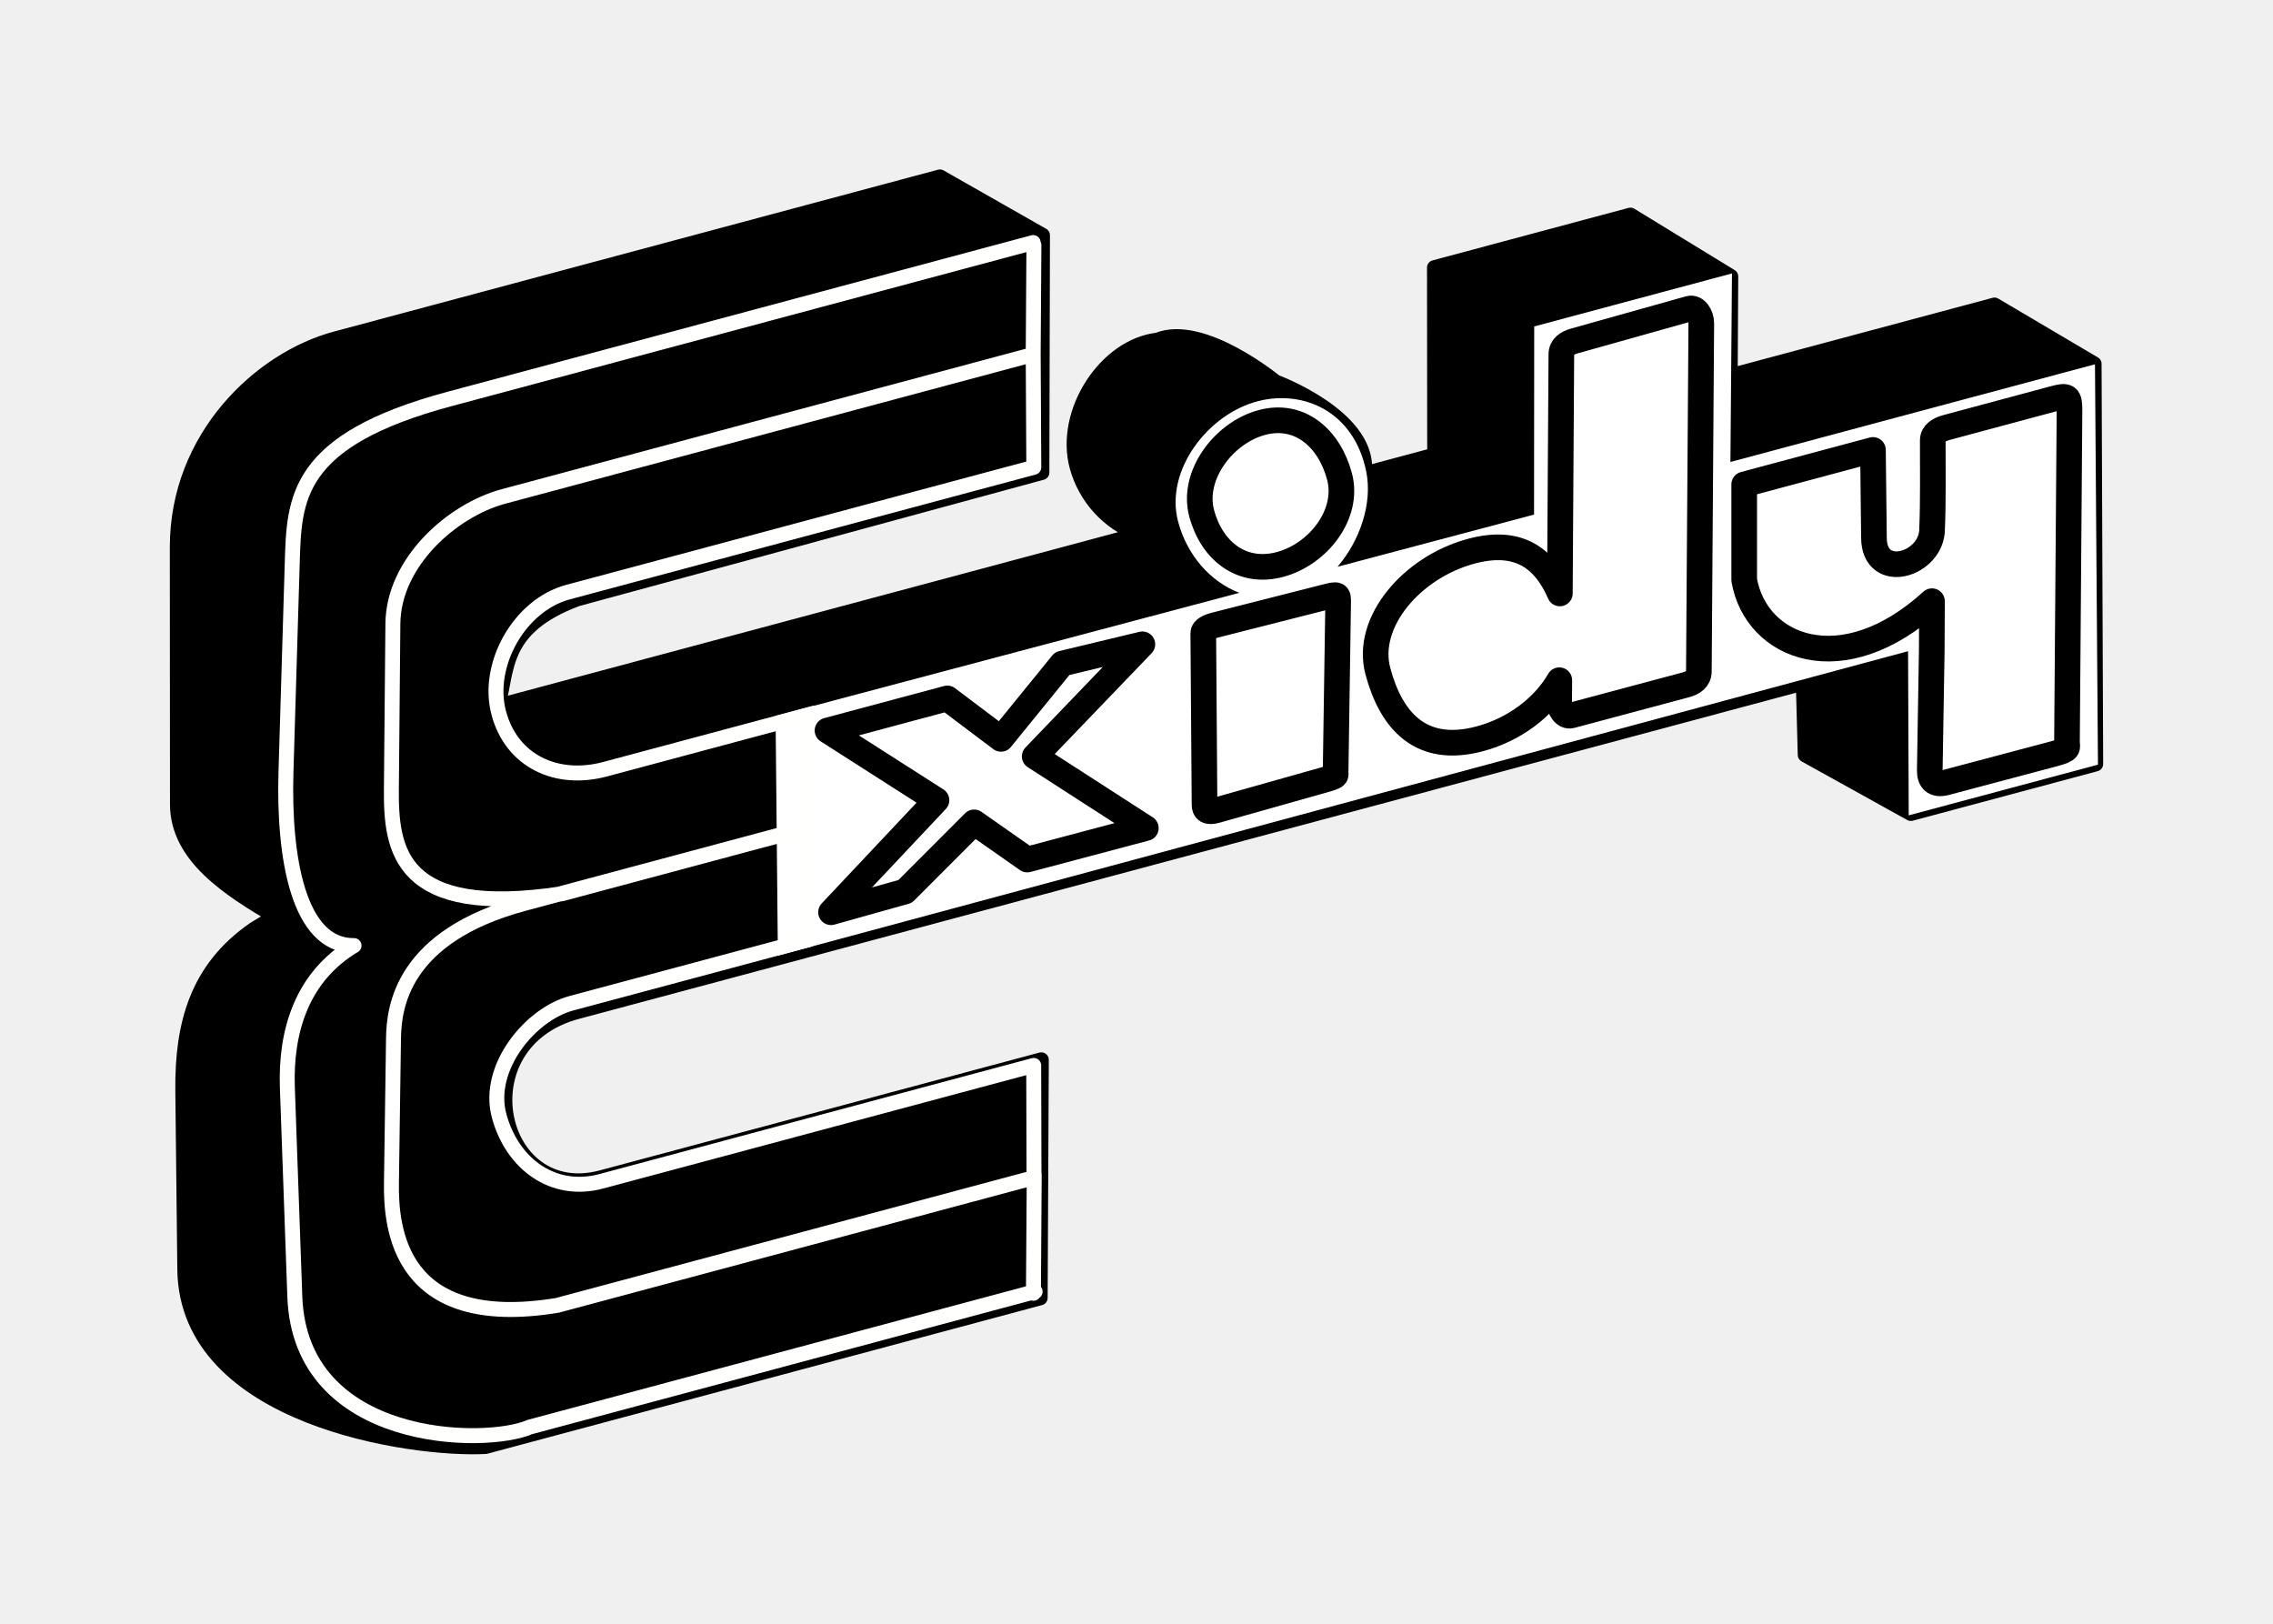
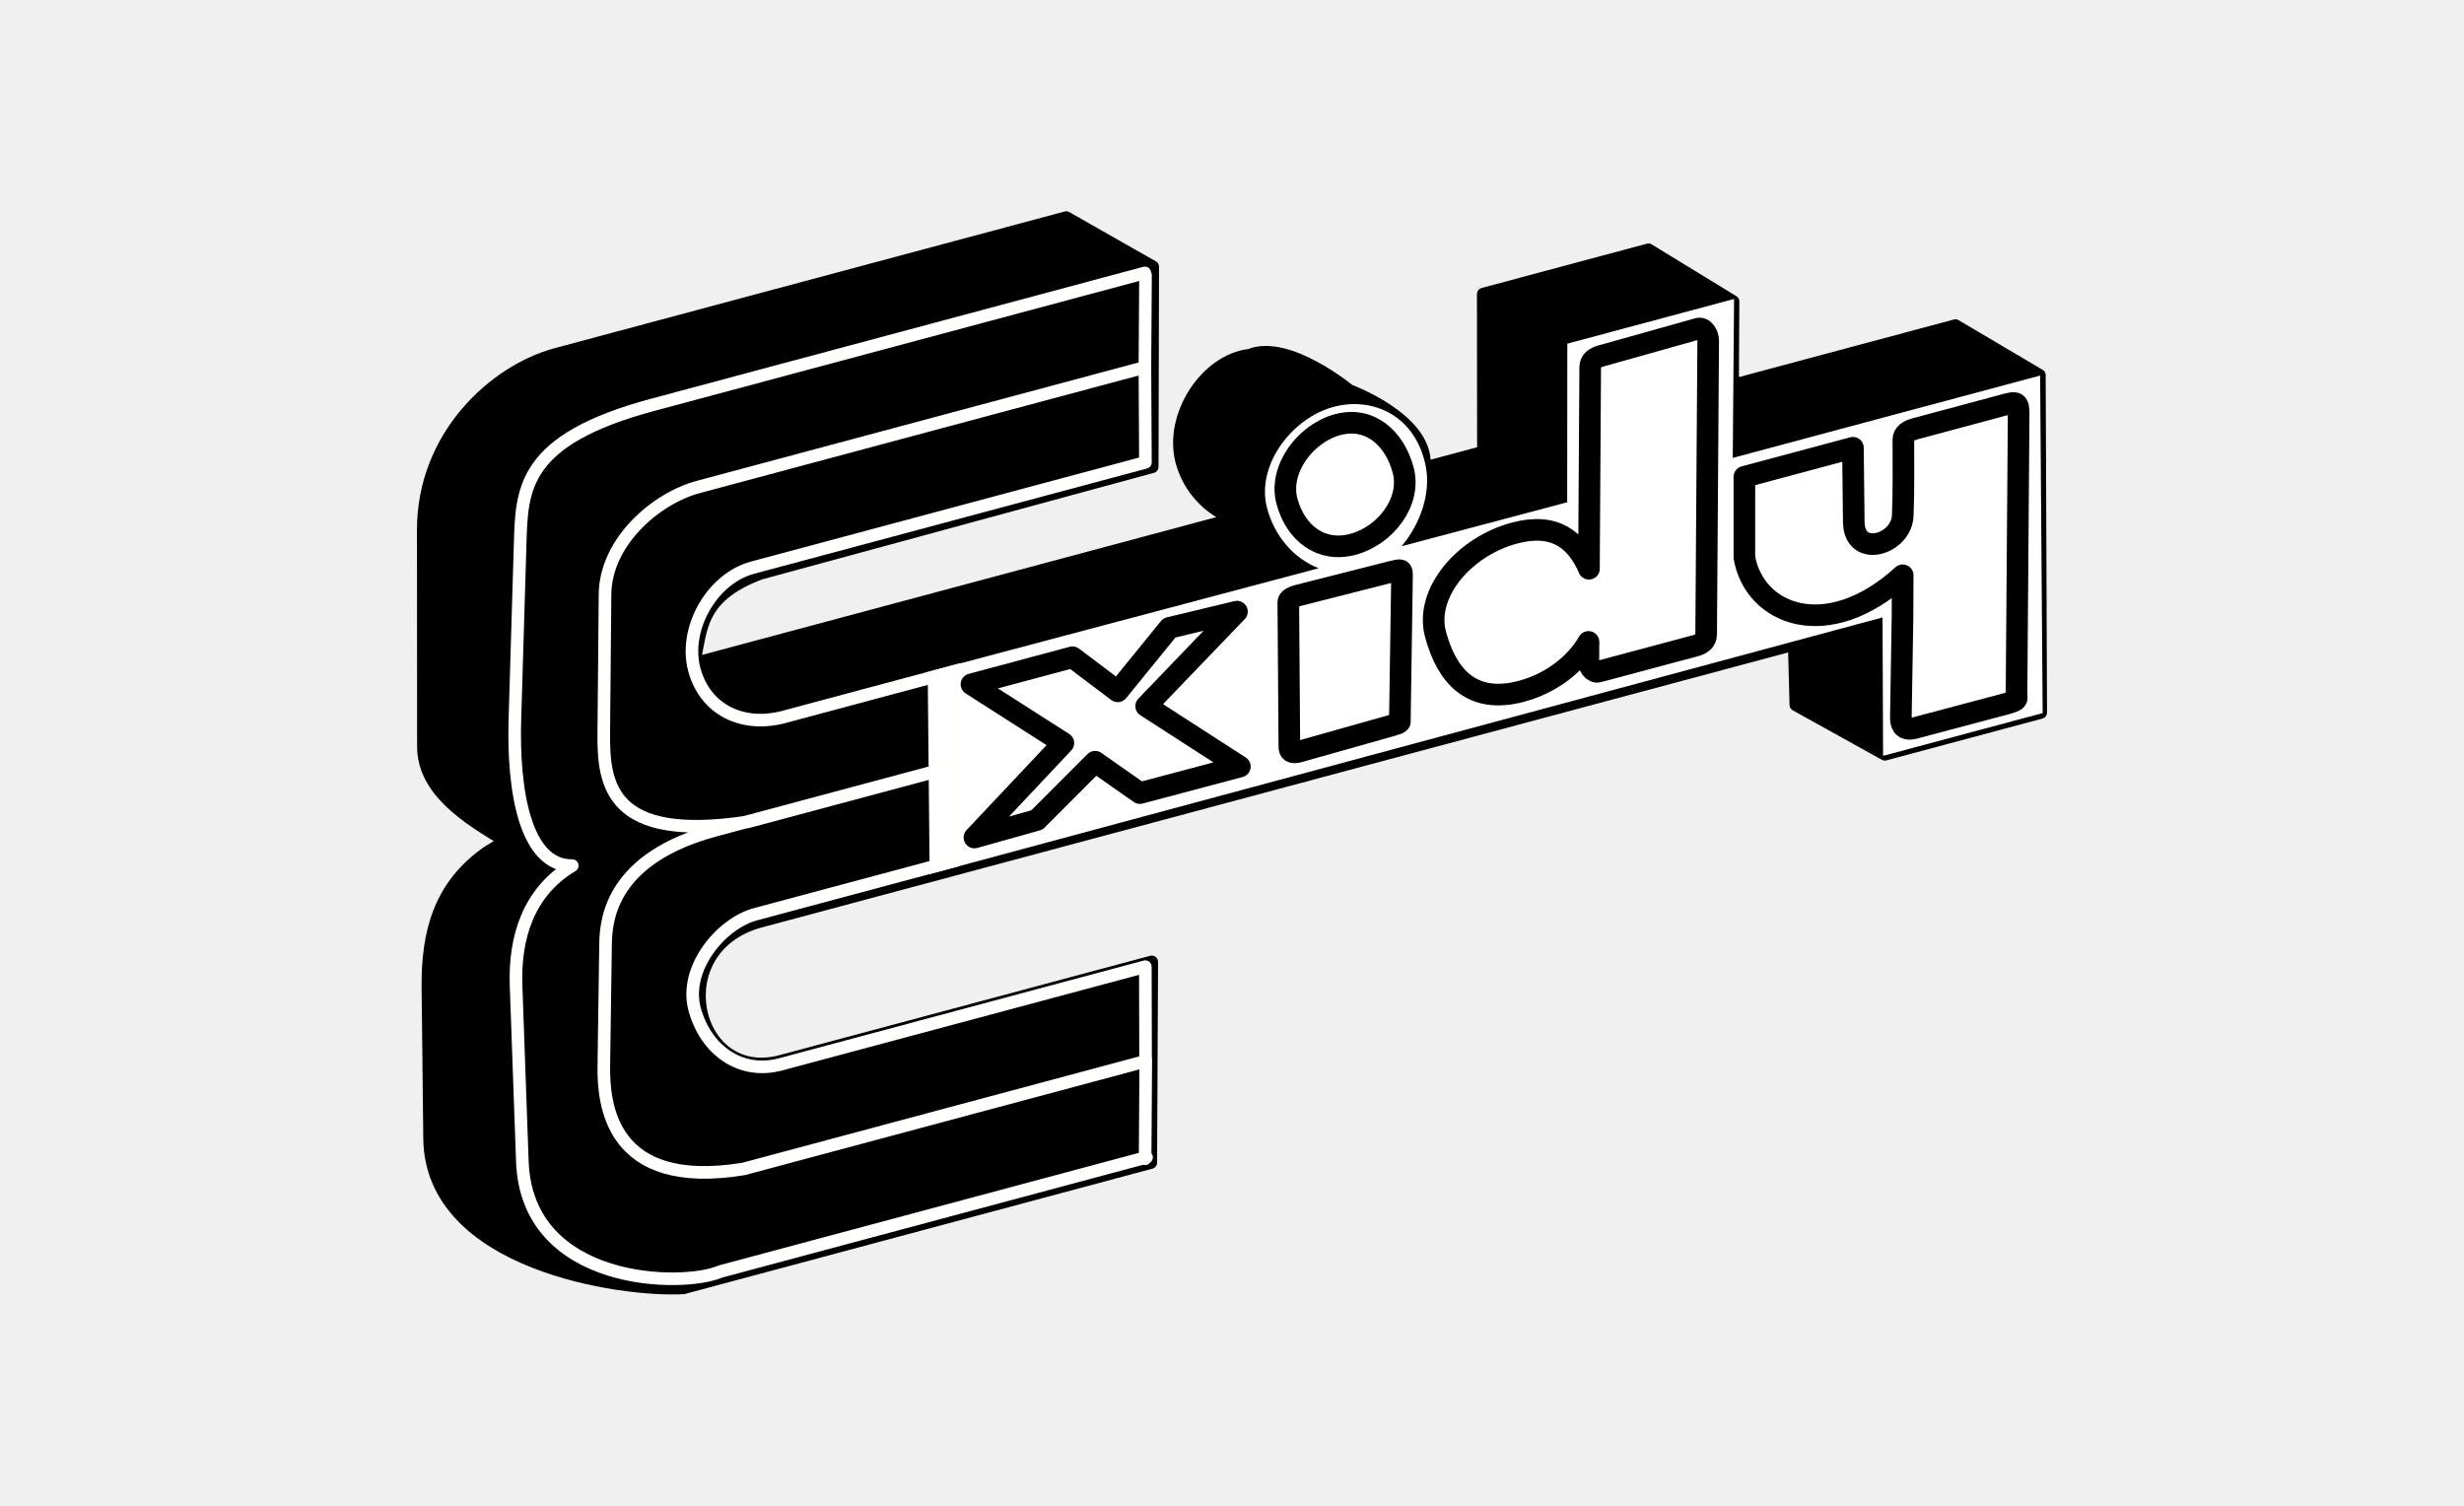
- <svg xmlns="http://www.w3.org/2000/svg" height="200" viewBox="0 0 531.999 379.999" width="280" version="1.1" id="svg8">
+ <svg xmlns="http://www.w3.org/2000/svg" height="220" viewBox="0 0 683.998 417.999" width="360" version="1.1" id="svg8">
  <defs id="defs8" />
-   <g id="g8" transform="translate(39.74896,39.6574)">
+   <g id="g8" transform="translate(115.7488,58.65735)">
    <path d="M 38.8,39.648 C 21.223,44.358 1.734,62.637 1.75,88.39 l 0.035,60.183 c 0.007,12.234 12.184,19.887 22.934,26.24 l -4.974,3.006 C 6.324,187.116 2.865,200.134 3.038,215.635 l 0.464,41.764 c 0.387,34.89 53.334,42.395 70.398,41.458 l 129.804,-34.781 0.272,-55.71 -102.9,27.571 C 76.619,242.49 67.993,204.417 95.34,197.09 l 286.978,-76.895 0.452,16.807 24.72,13.718 43.261,-11.592 -0.373,-93.633 -23.312,-13.764 -61.859,16.575 0.13,-23.263 -23.479,-14.358 -45.862,12.289 0.044,43.866 -16.21,4.343 c -0.054,-0.315 -0.114,-0.63 -0.181,-0.942 0.566,-12.602 -20.891,-20.51 -20.891,-20.51 0,0 -17.076,-14.09 -27.565,-9.796 -12.24,1.418 -22.263,16.928 -18.882,29.544 1.984,7.317 7.39,13.23 14.537,15.9 l -150.08,40.215 c 2.362,-8.56 0.63,-18.41 18.597,-25.11 L 204.104,70.92 204.246,15.41 180.238,1.75 Z" stroke="#000000" stroke-linecap="round" stroke-linejoin="round" stroke-width="3.5" id="path1" style="display:inline" />
    <path d="m 319.335,36.737 -0.037,44.036 -45.99,12.205 c 5.153,-6.02 8.276,-14.772 6.692,-22.392 -2.913,-14.015 -14.68,-19.008 -25.145,-16.402 -11.863,2.954 -22.062,16.301 -18.858,28.259 2.08,7.76 7.415,13.972 14.31,16.64 l -108.53,28.805 0.538,56.097 264.522,-71.246 0.154,38.42 44.292,-11.868 -0.7,-93.696 -85.324,22.863 0.363,-44.124 z" fill="#ffffff" id="path4" style="display:inline" />
    <path d="m 202.127,263.008 0.189,-27.682 m -0.244,-192.022 0.17,-25.587 m -52.761,162.542 -55.51,14.874 c -9.575,2.565 -19.924,15.049 -16.909,26.302 3.016,11.254 12.618,18.392 23.93,15.36 l 101.2,-27.115 0.069,26.254 -111.585,29.9 C 53.512,271.939 51.72,247.594 51.87,237.115 l 0.482,-33.792 c 0.103,-7.263 2.017,-23.893 30.586,-31.548 l 66.686,-17.869 z M 202.216,69.702 93.175,98.919 c -11.313,3.032 -19.217,16.981 -16.186,28.293 3.03,11.313 13.572,16.178 24.884,13.147 l 48.81,-13.078 -0.772,26.646 -58.129,15.576 c -38.159,5.778 -40.056,-10.305 -39.926,-24.63 l 0.35,-38.565 C 52.338,91.898 66.113,79.734 78.12,76.517 L 202.072,43.304 Z m 0.312,192.912 -118.26,31.688 C 73.9,298.857 30.489,298.41 29.253,263.754 L 27.51,214.9 c -0.473,-13.24 3.397,-25.982 15.604,-33.263 -13.067,0.133 -16.527,-20.74 -15.93,-40.647 l 1.46,-48.715 C 29.1,77.087 29.224,63.419 65.494,53.701 L 202.068,17.106" stroke="#fffffd" stroke-linecap="round" stroke-width="3.5" id="path5" style="display:inline;fill:none;stroke-linejoin:round" />
    <path d="m 179.438,147.614 -25.509,-16.312 28.039,-7.513 12.565,9.468 14.325,-17.624 18.768,-4.507 -25.203,26.234 26.011,16.778 -27.754,7.362 -12.429,-8.704 -16.16,16.173 -17.34,4.861 z" id="path6" style="display:inline;fill:none;stroke:#000000;stroke-width:6;stroke-linejoin:round" />
    <path d="m 355.627,32.588 -26.954,7.568 c -1.556,0.457 -2.975,1.292 -2.986,3.087 l -0.349,55.983 c -3.49,-8.021 -9.442,-12.91 -20.705,-9.893 -13.95,3.738 -24.955,16.634 -21.888,28.083 3.067,11.449 9.923,19.56 23.873,15.821 8.18,-2.191 14.98,-7.436 18.592,-13.706 l -0.03,4.86 c -0.011,1.796 1.248,3.81 2.814,3.392 l 26.89,-7.189 c 1.565,-0.419 2.974,-1.293 2.987,-3.09 l 0.57,-81.524 c 0.012,-1.797 -1.253,-3.83 -2.814,-3.392 z M 273.76,71.815 c 2.375,8.865 -5.004,18.241 -13.913,20.628 -8.909,2.387 -15.973,-3.119 -18.347,-11.983 -2.376,-8.865 5.176,-18.853 14.085,-21.24 8.908,-2.388 15.8,3.73 18.175,12.596 z m -29.063,34.803 25.981,-6.599 c 2.676,-0.68 2.798,-0.635 2.77,1.283 l -0.596,39.722 c -0.013,0.874 0.542,0.925 -2.817,1.872 l -25.092,7.075 c -2.156,0.608 -2.76,-0.07 -2.77,-1.282 L 241.88,108.49 c -0.006,-0.87 1.318,-1.491 2.817,-1.872 z M 412.62,63.382 c 0.005,-1.626 1.433,-2.511 3.264,-3.003 v 0 l 24.997,-6.714 c 3.269,-0.878 3.766,-0.72 3.739,2.854 l -0.587,77.29 c -0.013,1.627 0.872,1.905 -3.264,3.002 l -25.111,6.663 c -2.655,0.704 -3.777,-0.587 -3.74,-2.854 l 0.462,-27.906 0.054,-11.677 c -21.02,19.14 -41.19,10.928 -43.95,-4.97 V 73.714 l 30.136,-8.075 0.232,20.494 c 0,10.437 13.607,6.443 13.607,-2.017 0.283,-6.946 0.14,-13.784 0.161,-20.735 z" stroke-linecap="round" id="path7" style="display:inline;fill:none;stroke:#000000;stroke-width:6;stroke-linejoin:round" />
  </g>
</svg>
